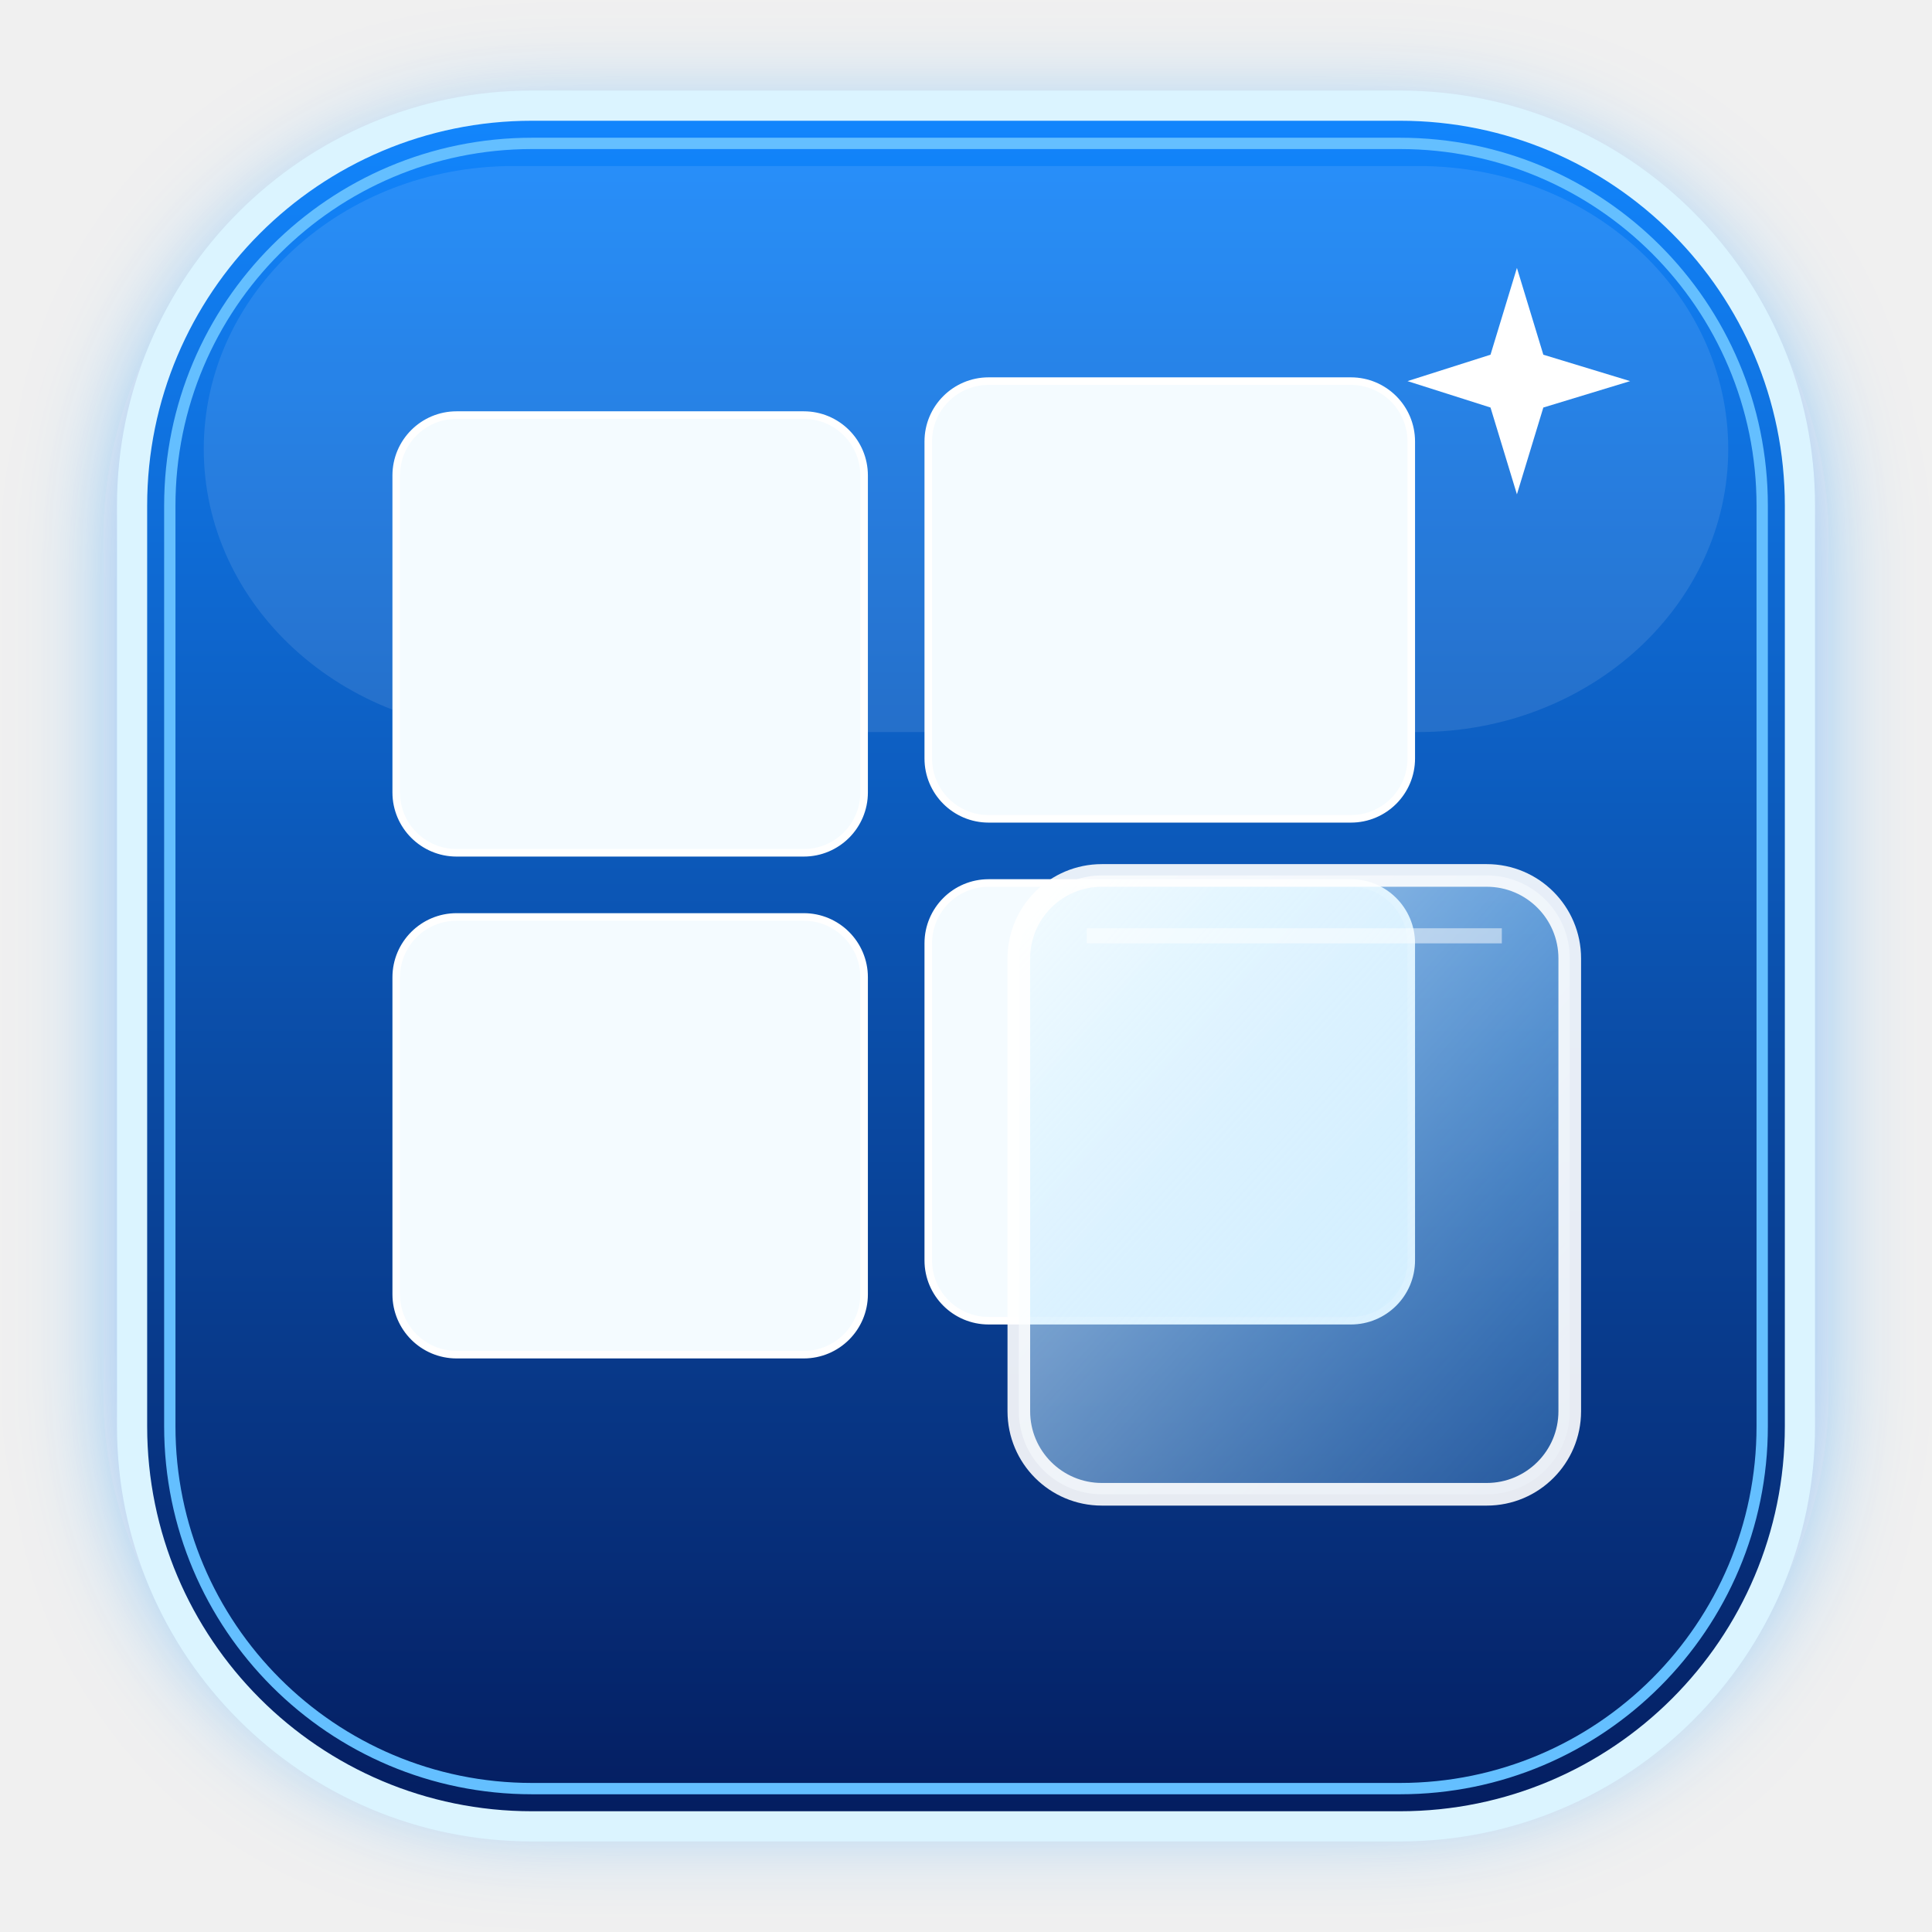
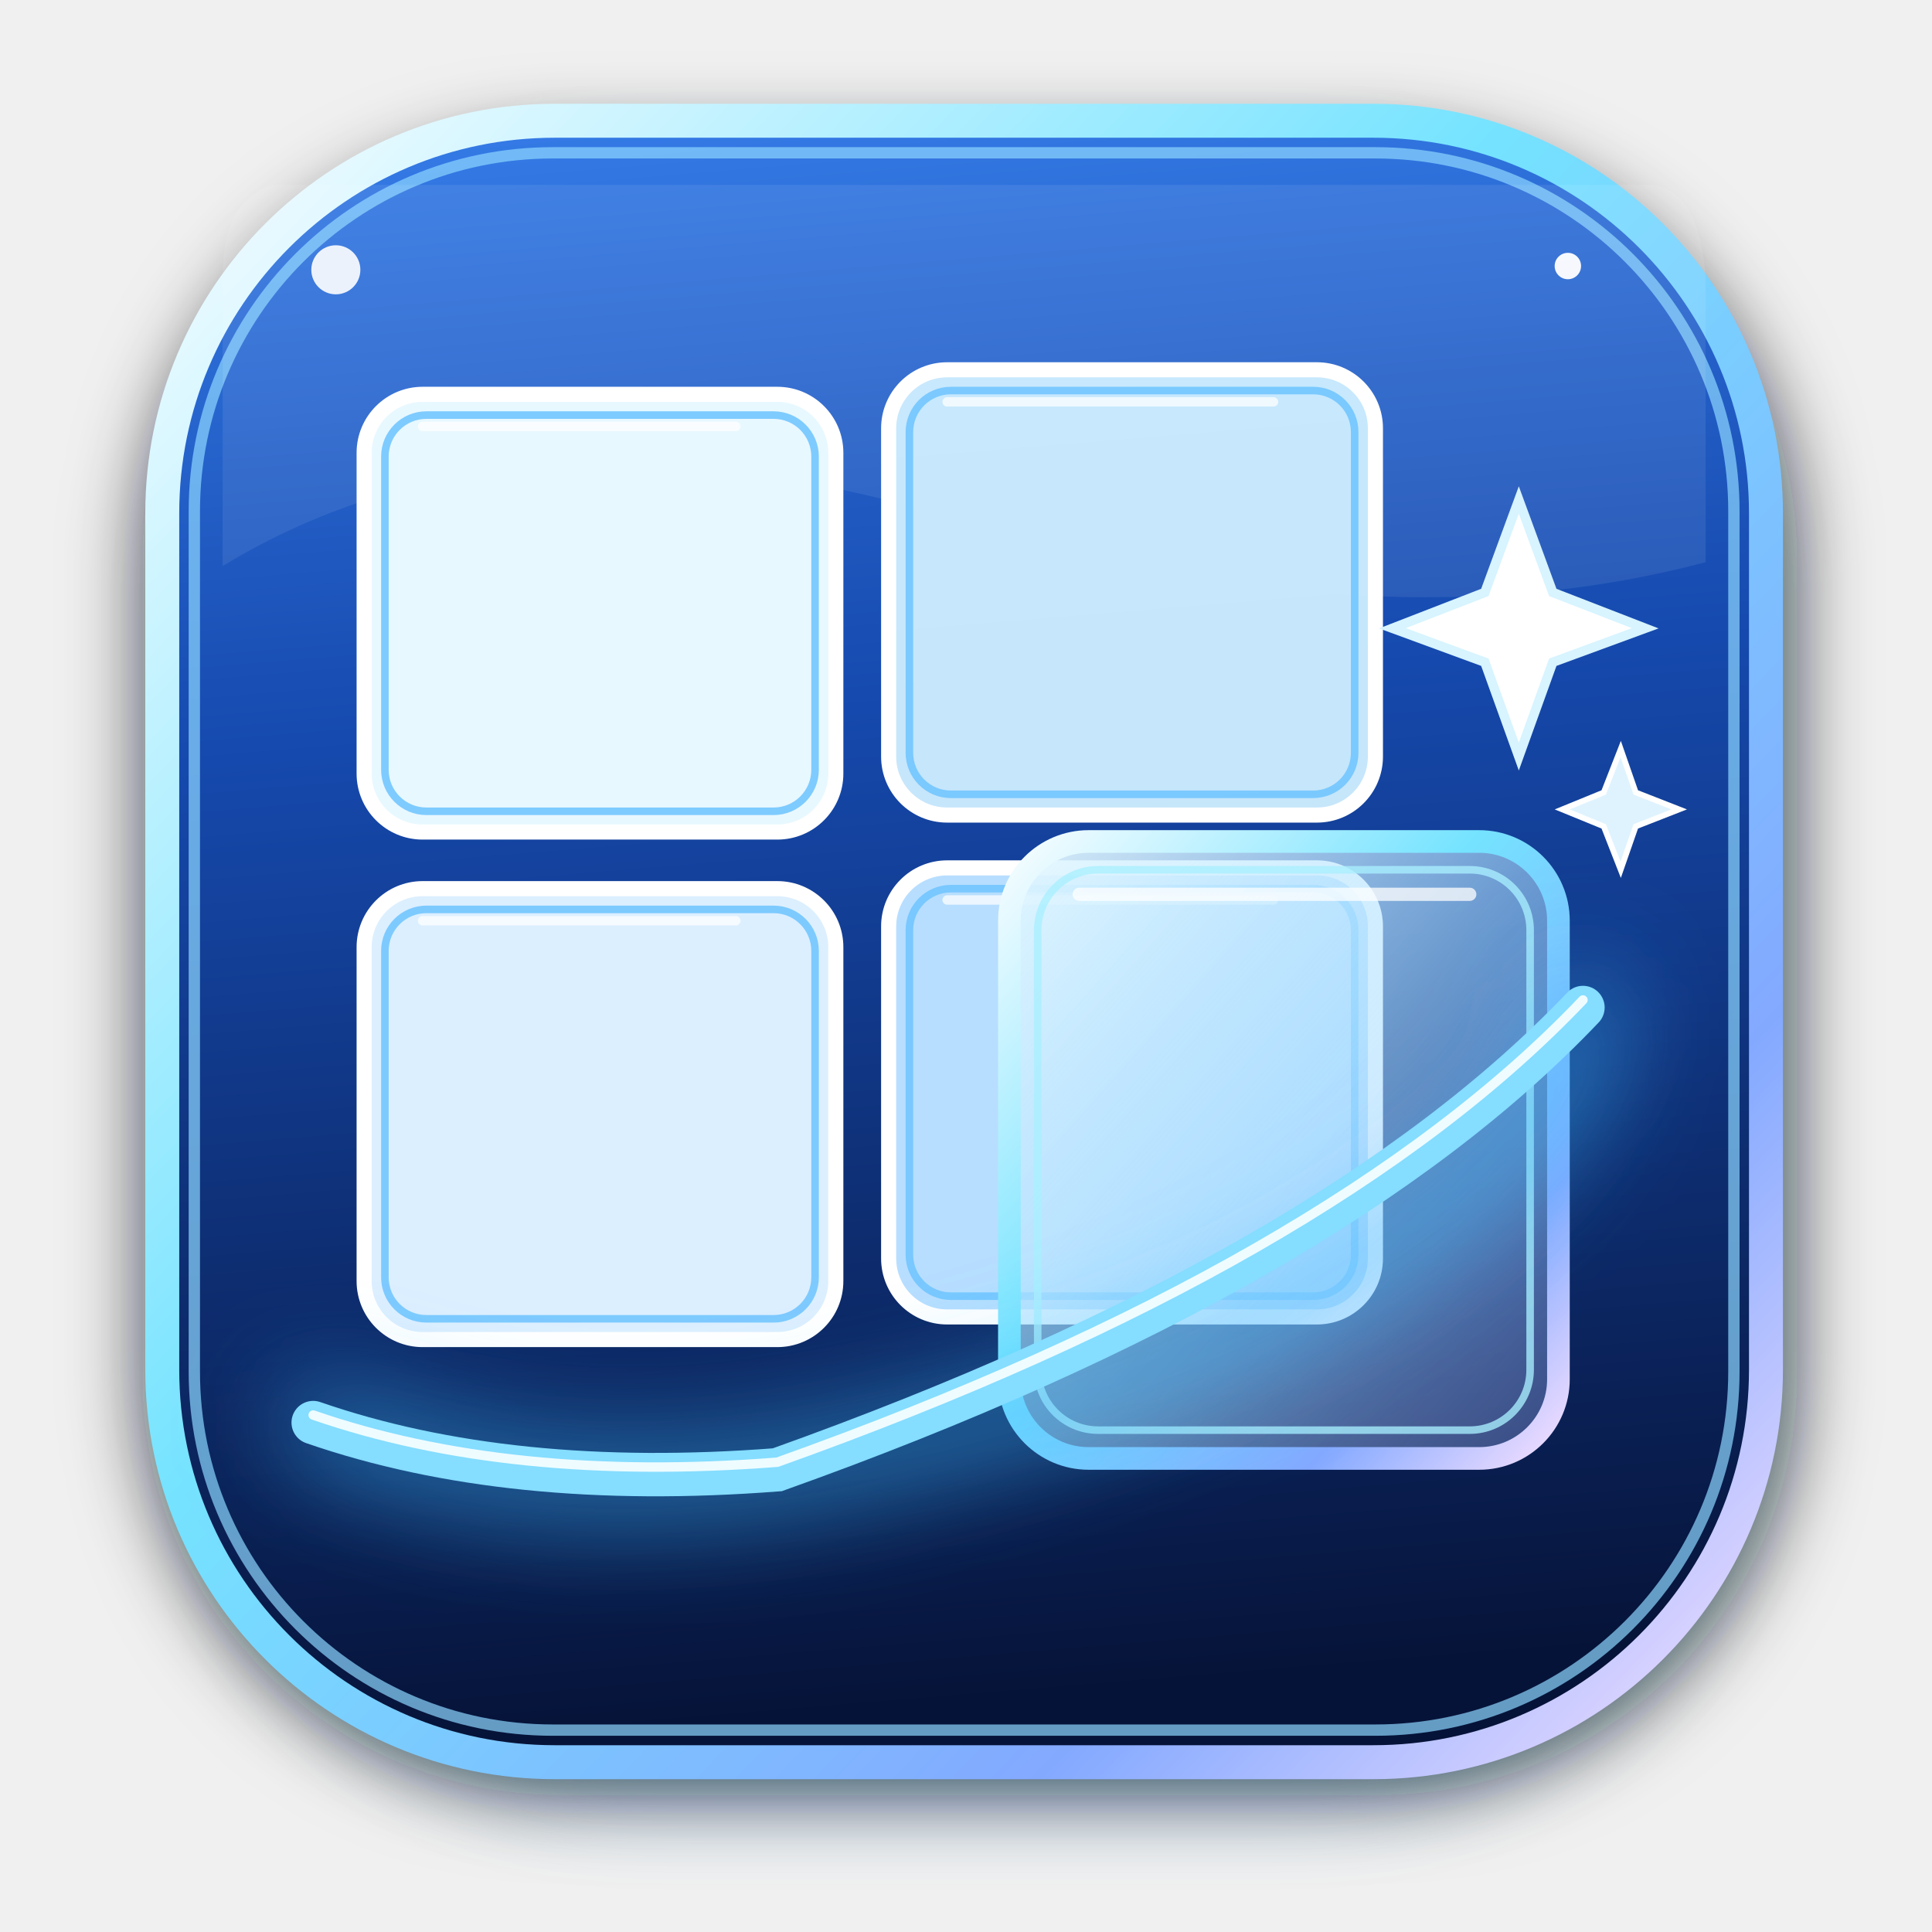
- <svg xmlns="http://www.w3.org/2000/svg" width="512" height="512" viewBox="0 0 512 512">
+ <svg xmlns="http://www.w3.org/2000/svg" width="1024" height="1024" viewBox="0 0 1024 1024">
  <defs>
-     <linearGradient id="tile" x1="0" y1="0" x2="0" y2="1">
-       <stop offset="0" stop-color="#1287ff" />
-       <stop offset="1" stop-color="#041c5e" />
+     <linearGradient id="tile" x1="0" y1="0" x2=".08" y2="1">
+       <stop offset="0" stop-color="#367de9" />
+       <stop offset=".38" stop-color="#164aaf" />
+       <stop offset="1" stop-color="#061338" />
    </linearGradient>
    <linearGradient id="glass" x1="0" y1="0" x2="1" y2="1">
-       <stop offset="0" stop-color="#f4fcff" stop-opacity=".78" />
-       <stop offset="1" stop-color="#83d0ff" stop-opacity=".24" />
+       <stop offset="0" stop-color="#e5f8ff" stop-opacity=".96" />
+       <stop offset=".5" stop-color="#acdfff" stop-opacity=".58" />
+       <stop offset="1" stop-color="#a9b9ff" stop-opacity=".28" />
    </linearGradient>
-     <filter id="glow" x="-30%" y="-30%" width="160%" height="160%">
-       <feGaussianBlur stdDeviation="14" />
+     <linearGradient id="rim" x1="0" y1="0" x2="1" y2="1">
+       <stop offset="0" stop-color="#f8fdff" />
+       <stop offset=".42" stop-color="#75e3ff" />
+       <stop offset=".78" stop-color="#83a9ff" />
+       <stop offset="1" stop-color="#f4dfff" />
+     </linearGradient>
+     <filter id="softGlow" x="-30%" y="-30%" width="160%" height="160%">
+       <feGaussianBlur stdDeviation="28" />
+     </filter>
+     <filter id="shadow" x="-30%" y="-30%" width="160%" height="160%">
+       <feGaussianBlur stdDeviation="20" />
    </filter>
  </defs>
-   <rect x="34" y="34" width="444" height="444" rx="108" fill="#148bff" opacity=".55" filter="url(#glow)" />
-   <rect x="35" y="28" width="442" height="456" rx="106" fill="url(#tile)" stroke="#dbf4ff" stroke-width="8" />
-   <rect x="45" y="38" width="422" height="436" rx="96" fill="none" stroke="#64bfff" stroke-width="3" />
-   <rect x="54" y="44" width="404" height="150" rx="82" fill="#fff" opacity=".10" />
-   <g fill="#f4fbff" stroke="#fff" stroke-width="2">
-     <rect x="105" y="110" width="124" height="116" rx="16" />
-     <rect x="246" y="101" width="128" height="116" rx="16" />
-     <rect x="105" y="243" width="124" height="116" rx="16" />
-     <rect x="246" y="234" width="128" height="116" rx="16" />
+   <rect x="120" y="105" width="790" height="835" rx="215" fill="#238cff" opacity=".45" filter="url(#softGlow)" />
+   <rect x="76" y="75" width="876" height="876" rx="222" fill="#020819" opacity=".68" filter="url(#shadow)" />
+   <rect x="86" y="64" width="850" height="870" rx="208" fill="url(#tile)" stroke="url(#rim)" stroke-width="18" />
+   <rect x="103" y="81" width="816" height="836" rx="190" fill="none" stroke="#8cd6ff" stroke-opacity=".7" stroke-width="6" />
+   <path d="M145 98 H875 Q900 100 904 146 V298 Q730 344 510 276 Q274 205 118 300 V147 Q118 105 145 98Z" fill="#fff" opacity=".08" />
+   <g stroke="#fff" stroke-width="8">
+     <rect x="193" y="209" width="250" height="232" rx="31" fill="#e8f8ff" />
+     <rect x="471" y="196" width="258" height="236" rx="31" fill="#cfefff" fill-opacity=".95" />
+     <rect x="193" y="471" width="250" height="239" rx="31" fill="#dcefff" />
+     <rect x="471" y="460" width="258" height="238" rx="31" fill="#b7deff" />
  </g>
-   <rect x="270" y="232" width="146" height="164" rx="22" fill="url(#glass)" stroke="#fff" stroke-opacity=".9" stroke-width="6" />
-   <path d="M288 248 H398" stroke="#fff" stroke-opacity=".5" stroke-width="4" />
-   <path d="M402 71 L409 94 L432 101 L409 108 L402 131 L395 108 L373 101 L395 94 Z" fill="#fff" />
+   <g fill="none" stroke="#70c5ff" stroke-width="4" opacity=".88">
+     <rect x="204" y="220" width="228" height="210" rx="22" />
+     <rect x="482" y="207" width="236" height="214" rx="22" />
+     <rect x="204" y="482" width="228" height="217" rx="22" />
+     <rect x="482" y="471" width="236" height="216" rx="22" />
+   </g>
+   <g stroke="#fff" stroke-opacity=".72" stroke-width="5" stroke-linecap="round">
+     <path d="M224 226 H390" />
+     <path d="M502 213 H675" />
+     <path d="M224 488 H390" />
+     <path d="M502 477 H675" />
+   </g>
+   <rect x="535" y="446" width="291" height="327" rx="42" fill="url(#glass)" stroke="url(#rim)" stroke-width="12" />
+   <rect x="550" y="461" width="261" height="297" rx="32" fill="none" stroke="#a9f0ff" stroke-opacity=".78" stroke-width="4" />
+   <path d="M572 474 H779" stroke="#fff" stroke-opacity=".75" stroke-width="7" stroke-linecap="round" />
+   <path d="M167 754 Q276 798 412 779 Q672 735 811 598 Q833 575 839 534" fill="none" stroke="#3fc1ff" stroke-opacity=".68" stroke-width="34" stroke-linecap="round" filter="url(#softGlow)" />
+   <path d="M166 754 Q270 790 412 779 Q706 674 839 534" fill="none" stroke="#85ddff" stroke-width="23" stroke-linecap="round" />
+   <path d="M166 750 Q270 786 412 775 Q706 670 839 530" fill="none" stroke="#faffff" stroke-opacity=".9" stroke-width="5" stroke-linecap="round" />
+   <path d="M805 265 L823 314 L872 333 L823 351 L805 401 L787 351 L738 333 L787 314Z" fill="#fff" stroke="#d7f4ff" stroke-width="5" />
+   <path d="M859 397 L867 420 L890 429 L867 438 L859 461 L850 438 L828 429 L850 420Z" fill="#dff3ff" stroke="#fff" stroke-width="3" />
+   <circle cx="178" cy="143" r="13" fill="#fff" opacity=".9" />
+   <circle cx="831" cy="141" r="7" fill="#fff" opacity=".95" />
</svg>
